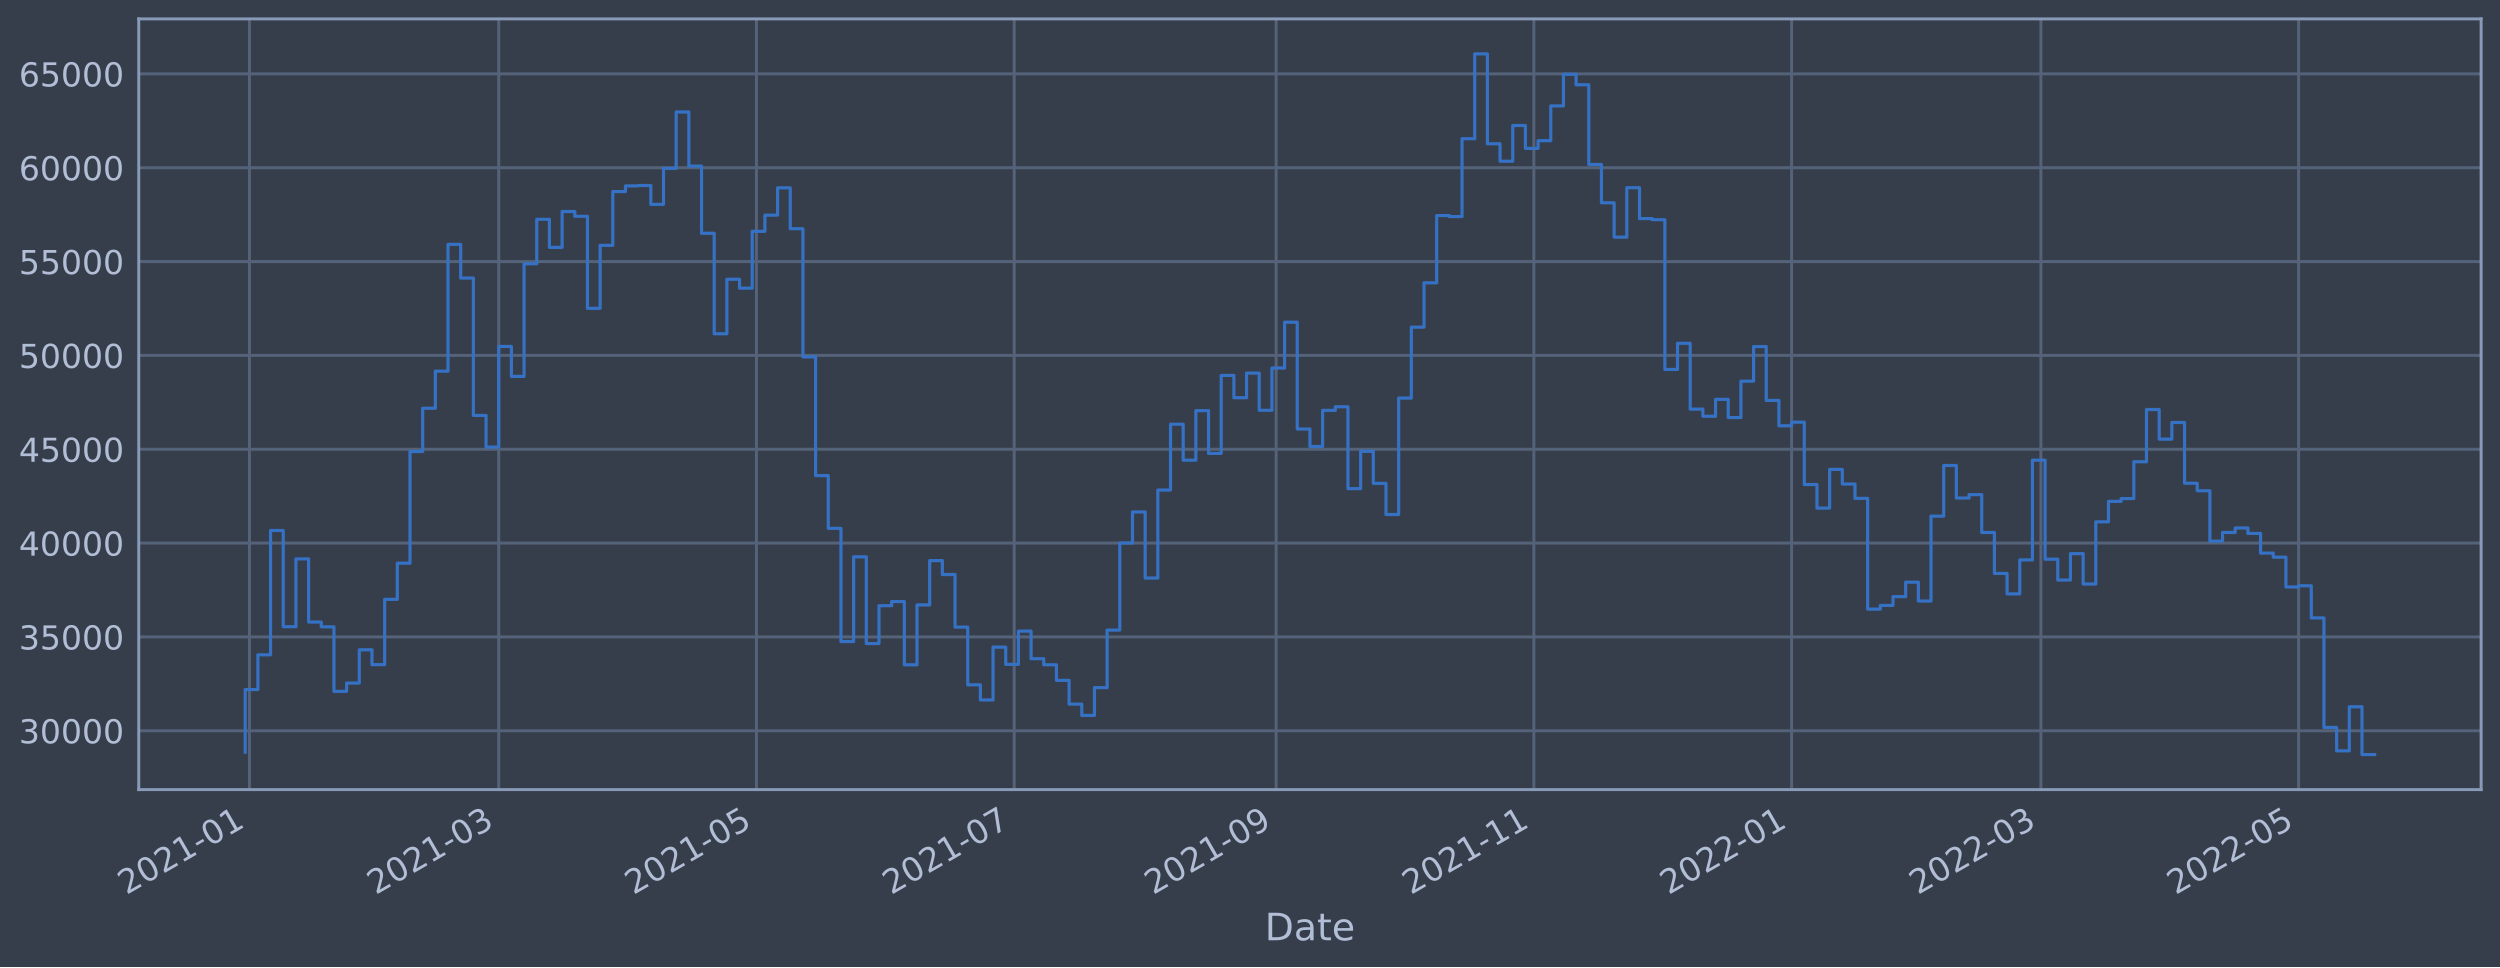
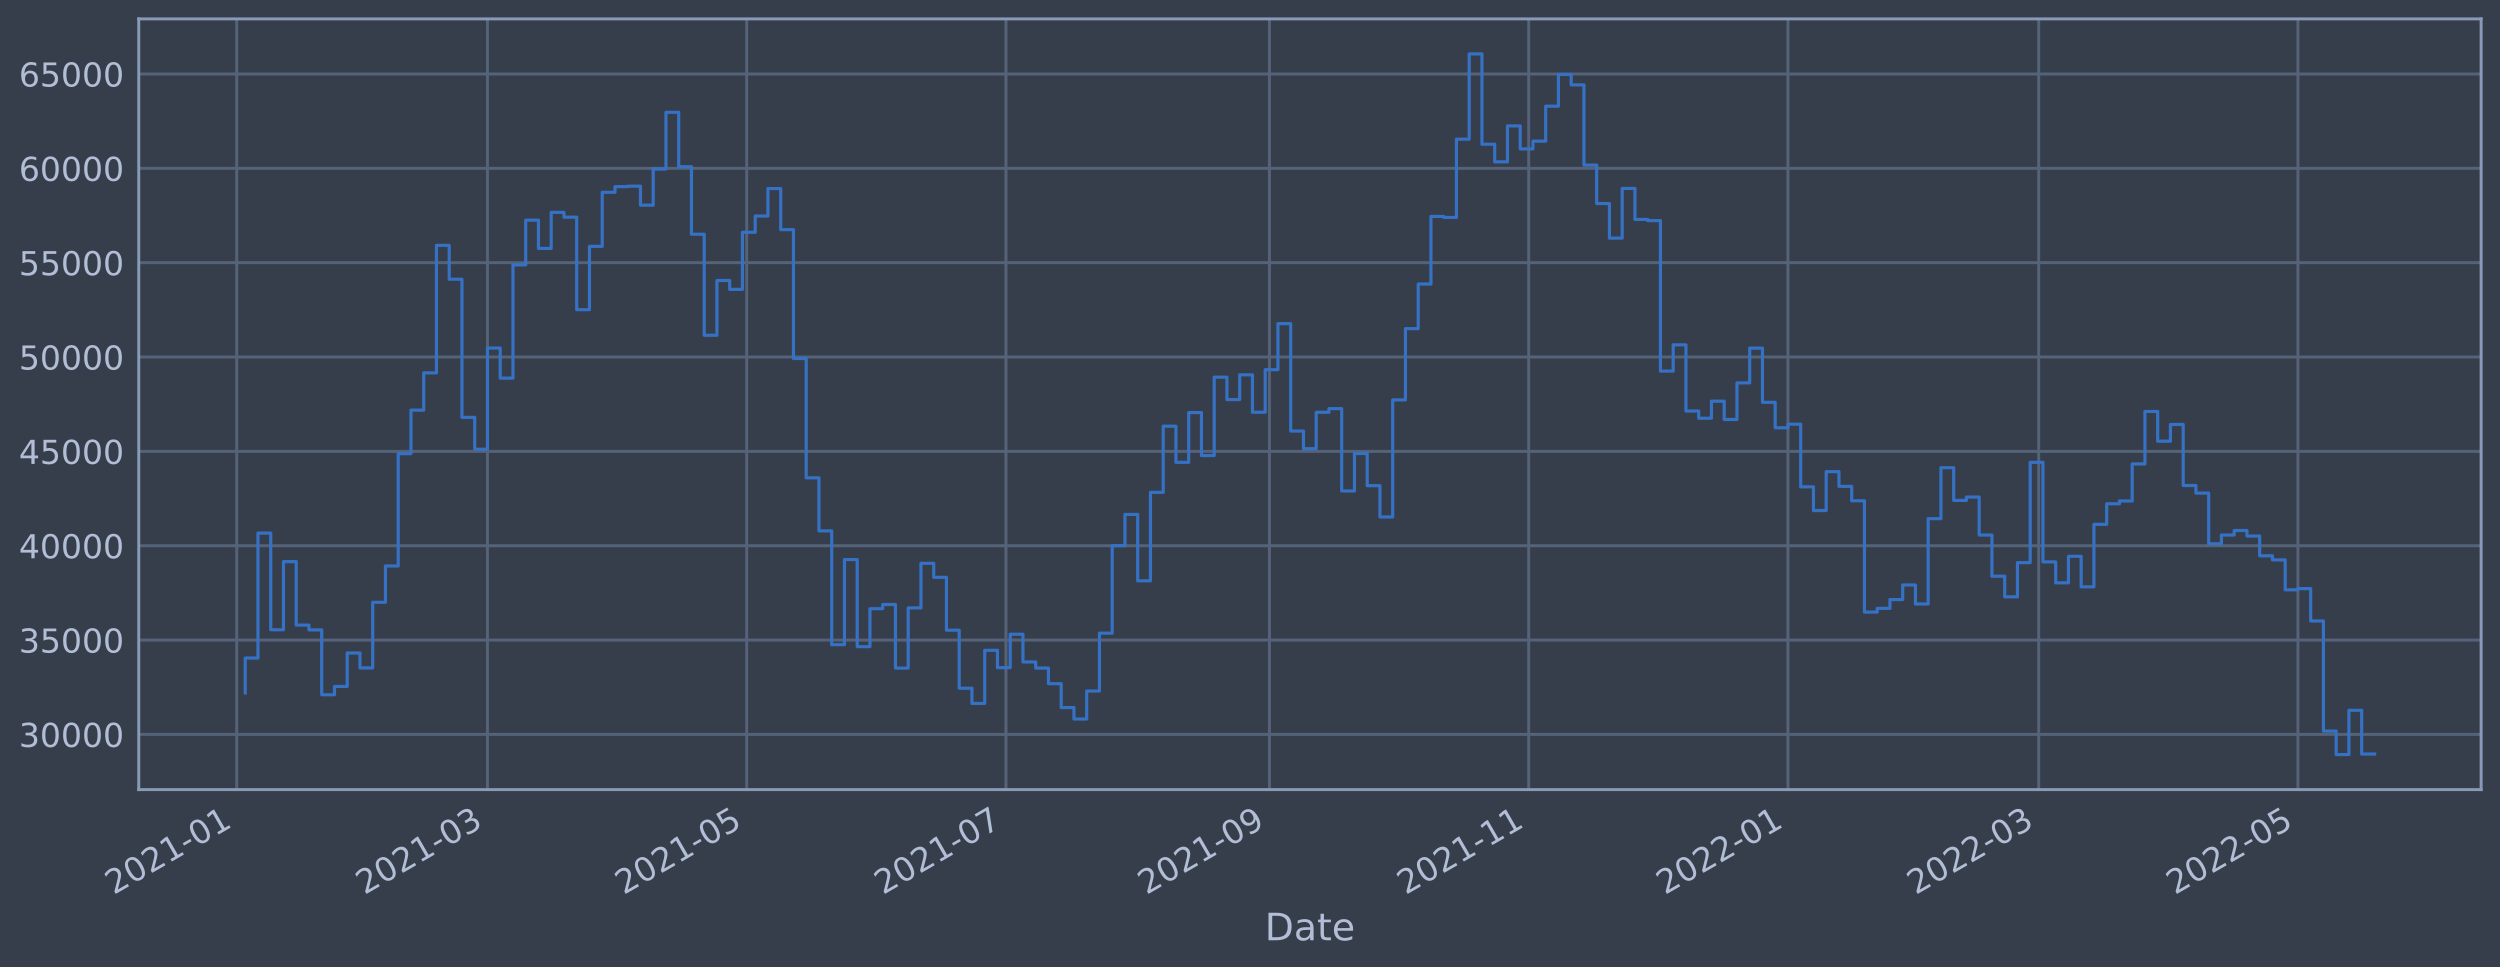
<svg xmlns="http://www.w3.org/2000/svg" xmlns:xlink="http://www.w3.org/1999/xlink" width="952.884pt" height="368.58pt" viewBox="0 0 952.884 368.58" version="1.1">
  <defs>
    <style type="text/css">*{stroke-linejoin: round; stroke-linecap: butt}</style>
  </defs>
  <g id="figure_1">
    <g id="patch_1">
      <path d="M 0 368.58  L 952.884 368.58  L 952.884 0  L 0 0  z " style="fill: #373e4b" />
    </g>
    <g id="axes_1">
      <g id="patch_2">
        <path d="M 52.884 300.96  L 945.684 300.96  L 945.684 7.2  L 52.884 7.2  z " style="fill: #373e4b" />
      </g>
      <g id="matplotlib.axis_1">
        <g id="xtick_1">
          <g id="line2d_1">
-             <path d="M 95.076 300.96  L 95.076 7.2  " clip-path="url(#p15c02f2626)" style="fill: none; stroke: #546379; stroke-width: 1.12; stroke-linecap: square" />
+             <path d="M 90.226 300.96  L 90.226 7.2  " clip-path="url(#pf7f097d729)" style="fill: none; stroke: #546379; stroke-width: 1.12; stroke-linecap: square" />
          </g>
          <g id="line2d_2" />
          <g id="text_1">
-             <g style="fill: #b1bed6" transform="translate(48.1727 341.1745)rotate(-30)scale(0.126 -0.126)">
+             <g style="fill: #b1bed6" transform="translate(43.32255 341.1745)rotate(-30)scale(0.126 -0.126)">
              <defs>
                <path id="DejaVuSans-32" d="M 1228 531  L 3431 531  L 3431 0  L 469 0  L 469 531  Q 828 903 1448 1529  Q 2069 2156 2228 2338  Q 2531 2678 2651 2914  Q 2772 3150 2772 3378  Q 2772 3750 2511 3984  Q 2250 4219 1831 4219  Q 1534 4219 1204 4116  Q 875 4013 500 3803  L 500 4441  Q 881 4594 1212 4672  Q 1544 4750 1819 4750  Q 2544 4750 2975 4387  Q 3406 4025 3406 3419  Q 3406 3131 3298 2873  Q 3191 2616 2906 2266  Q 2828 2175 2409 1742  Q 1991 1309 1228 531  z " transform="scale(0.015625)" />
                <path id="DejaVuSans-30" d="M 2034 4250  Q 1547 4250 1301 3770  Q 1056 3291 1056 2328  Q 1056 1369 1301 889  Q 1547 409 2034 409  Q 2525 409 2770 889  Q 3016 1369 3016 2328  Q 3016 3291 2770 3770  Q 2525 4250 2034 4250  z M 2034 4750  Q 2819 4750 3233 4129  Q 3647 3509 3647 2328  Q 3647 1150 3233 529  Q 2819 -91 2034 -91  Q 1250 -91 836 529  Q 422 1150 422 2328  Q 422 3509 836 4129  Q 1250 4750 2034 4750  z " transform="scale(0.015625)" />
                <path id="DejaVuSans-31" d="M 794 531  L 1825 531  L 1825 4091  L 703 3866  L 703 4441  L 1819 4666  L 2450 4666  L 2450 531  L 3481 531  L 3481 0  L 794 0  L 794 531  z " transform="scale(0.015625)" />
                <path id="DejaVuSans-2d" d="M 313 2009  L 1997 2009  L 1997 1497  L 313 1497  L 313 2009  z " transform="scale(0.015625)" />
              </defs>
              <use xlink:href="#DejaVuSans-32" />
              <use xlink:href="#DejaVuSans-30" x="63.623" />
              <use xlink:href="#DejaVuSans-32" x="127.246" />
              <use xlink:href="#DejaVuSans-31" x="190.869" />
              <use xlink:href="#DejaVuSans-2d" x="254.492" />
              <use xlink:href="#DejaVuSans-30" x="290.576" />
              <use xlink:href="#DejaVuSans-31" x="354.199" />
            </g>
          </g>
        </g>
        <g id="xtick_2">
          <g id="line2d_3">
-             <path d="M 190.09 300.96  L 190.09 7.2  " clip-path="url(#p15c02f2626)" style="fill: none; stroke: #546379; stroke-width: 1.12; stroke-linecap: square" />
+             <path d="M 185.798 300.96  L 185.798 7.2  " clip-path="url(#pf7f097d729)" style="fill: none; stroke: #546379; stroke-width: 1.12; stroke-linecap: square" />
          </g>
          <g id="line2d_4" />
          <g id="text_2">
-             <g style="fill: #b1bed6" transform="translate(143.1866 341.1745)rotate(-30)scale(0.126 -0.126)">
+             <g style="fill: #b1bed6" transform="translate(138.8949 341.1745)rotate(-30)scale(0.126 -0.126)">
              <defs>
                <path id="DejaVuSans-33" d="M 2597 2516  Q 3050 2419 3304 2112  Q 3559 1806 3559 1356  Q 3559 666 3084 287  Q 2609 -91 1734 -91  Q 1441 -91 1130 -33  Q 819 25 488 141  L 488 750  Q 750 597 1062 519  Q 1375 441 1716 441  Q 2309 441 2620 675  Q 2931 909 2931 1356  Q 2931 1769 2642 2001  Q 2353 2234 1838 2234  L 1294 2234  L 1294 2753  L 1863 2753  Q 2328 2753 2575 2939  Q 2822 3125 2822 3475  Q 2822 3834 2567 4026  Q 2313 4219 1838 4219  Q 1578 4219 1281 4162  Q 984 4106 628 3988  L 628 4550  Q 988 4650 1302 4700  Q 1616 4750 1894 4750  Q 2613 4750 3031 4423  Q 3450 4097 3450 3541  Q 3450 3153 3228 2886  Q 3006 2619 2597 2516  z " transform="scale(0.015625)" />
              </defs>
              <use xlink:href="#DejaVuSans-32" />
              <use xlink:href="#DejaVuSans-30" x="63.623" />
              <use xlink:href="#DejaVuSans-32" x="127.246" />
              <use xlink:href="#DejaVuSans-31" x="190.869" />
              <use xlink:href="#DejaVuSans-2d" x="254.492" />
              <use xlink:href="#DejaVuSans-30" x="290.576" />
              <use xlink:href="#DejaVuSans-33" x="354.199" />
            </g>
          </g>
        </g>
        <g id="xtick_3">
          <g id="line2d_5">
-             <path d="M 288.325 300.96  L 288.325 7.2  " clip-path="url(#p15c02f2626)" style="fill: none; stroke: #546379; stroke-width: 1.12; stroke-linecap: square" />
+             <path d="M 284.61 300.96  L 284.61 7.2  " clip-path="url(#pf7f097d729)" style="fill: none; stroke: #546379; stroke-width: 1.12; stroke-linecap: square" />
          </g>
          <g id="line2d_6" />
          <g id="text_3">
-             <g style="fill: #b1bed6" transform="translate(241.4213 341.1745)rotate(-30)scale(0.126 -0.126)">
+             <g style="fill: #b1bed6" transform="translate(237.7071 341.1745)rotate(-30)scale(0.126 -0.126)">
              <defs>
                <path id="DejaVuSans-35" d="M 691 4666  L 3169 4666  L 3169 4134  L 1269 4134  L 1269 2991  Q 1406 3038 1543 3061  Q 1681 3084 1819 3084  Q 2600 3084 3056 2656  Q 3513 2228 3513 1497  Q 3513 744 3044 326  Q 2575 -91 1722 -91  Q 1428 -91 1123 -41  Q 819 9 494 109  L 494 744  Q 775 591 1075 516  Q 1375 441 1709 441  Q 2250 441 2565 725  Q 2881 1009 2881 1497  Q 2881 1984 2565 2268  Q 2250 2553 1709 2553  Q 1456 2553 1204 2497  Q 953 2441 691 2322  L 691 4666  z " transform="scale(0.015625)" />
              </defs>
              <use xlink:href="#DejaVuSans-32" />
              <use xlink:href="#DejaVuSans-30" x="63.623" />
              <use xlink:href="#DejaVuSans-32" x="127.246" />
              <use xlink:href="#DejaVuSans-31" x="190.869" />
              <use xlink:href="#DejaVuSans-2d" x="254.492" />
              <use xlink:href="#DejaVuSans-30" x="290.576" />
              <use xlink:href="#DejaVuSans-35" x="354.199" />
            </g>
          </g>
        </g>
        <g id="xtick_4">
          <g id="line2d_7">
-             <path d="M 386.559 300.96  L 386.559 7.2  " clip-path="url(#p15c02f2626)" style="fill: none; stroke: #546379; stroke-width: 1.12; stroke-linecap: square" />
+             <path d="M 383.422 300.96  L 383.422 7.2  " clip-path="url(#pf7f097d729)" style="fill: none; stroke: #546379; stroke-width: 1.12; stroke-linecap: square" />
          </g>
          <g id="line2d_8" />
          <g id="text_4">
-             <g style="fill: #b1bed6" transform="translate(339.656 341.1745)rotate(-30)scale(0.126 -0.126)">
+             <g style="fill: #b1bed6" transform="translate(336.5192 341.1745)rotate(-30)scale(0.126 -0.126)">
              <defs>
                <path id="DejaVuSans-37" d="M 525 4666  L 3525 4666  L 3525 4397  L 1831 0  L 1172 0  L 2766 4134  L 525 4134  L 525 4666  z " transform="scale(0.015625)" />
              </defs>
              <use xlink:href="#DejaVuSans-32" />
              <use xlink:href="#DejaVuSans-30" x="63.623" />
              <use xlink:href="#DejaVuSans-32" x="127.246" />
              <use xlink:href="#DejaVuSans-31" x="190.869" />
              <use xlink:href="#DejaVuSans-2d" x="254.492" />
              <use xlink:href="#DejaVuSans-30" x="290.576" />
              <use xlink:href="#DejaVuSans-37" x="354.199" />
            </g>
          </g>
        </g>
        <g id="xtick_5">
          <g id="line2d_9">
-             <path d="M 486.404 300.96  L 486.404 7.2  " clip-path="url(#p15c02f2626)" style="fill: none; stroke: #546379; stroke-width: 1.12; stroke-linecap: square" />
+             <path d="M 483.854 300.96  L 483.854 7.2  " clip-path="url(#pf7f097d729)" style="fill: none; stroke: #546379; stroke-width: 1.12; stroke-linecap: square" />
          </g>
          <g id="line2d_10" />
          <g id="text_5">
-             <g style="fill: #b1bed6" transform="translate(439.5011 341.1745)rotate(-30)scale(0.126 -0.126)">
+             <g style="fill: #b1bed6" transform="translate(436.9512 341.1745)rotate(-30)scale(0.126 -0.126)">
              <defs>
                <path id="DejaVuSans-39" d="M 703 97  L 703 672  Q 941 559 1184 500  Q 1428 441 1663 441  Q 2288 441 2617 861  Q 2947 1281 2994 2138  Q 2813 1869 2534 1725  Q 2256 1581 1919 1581  Q 1219 1581 811 2004  Q 403 2428 403 3163  Q 403 3881 828 4315  Q 1253 4750 1959 4750  Q 2769 4750 3195 4129  Q 3622 3509 3622 2328  Q 3622 1225 3098 567  Q 2575 -91 1691 -91  Q 1453 -91 1209 -44  Q 966 3 703 97  z M 1959 2075  Q 2384 2075 2632 2365  Q 2881 2656 2881 3163  Q 2881 3666 2632 3958  Q 2384 4250 1959 4250  Q 1534 4250 1286 3958  Q 1038 3666 1038 3163  Q 1038 2656 1286 2365  Q 1534 2075 1959 2075  z " transform="scale(0.015625)" />
              </defs>
              <use xlink:href="#DejaVuSans-32" />
              <use xlink:href="#DejaVuSans-30" x="63.623" />
              <use xlink:href="#DejaVuSans-32" x="127.246" />
              <use xlink:href="#DejaVuSans-31" x="190.869" />
              <use xlink:href="#DejaVuSans-2d" x="254.492" />
              <use xlink:href="#DejaVuSans-30" x="290.576" />
              <use xlink:href="#DejaVuSans-39" x="354.199" />
            </g>
          </g>
        </g>
        <g id="xtick_6">
          <g id="line2d_11">
-             <path d="M 584.639 300.96  L 584.639 7.2  " clip-path="url(#p15c02f2626)" style="fill: none; stroke: #546379; stroke-width: 1.12; stroke-linecap: square" />
+             <path d="M 582.667 300.96  L 582.667 7.2  " clip-path="url(#pf7f097d729)" style="fill: none; stroke: #546379; stroke-width: 1.12; stroke-linecap: square" />
          </g>
          <g id="line2d_12" />
          <g id="text_6">
-             <g style="fill: #b1bed6" transform="translate(537.7359 341.1745)rotate(-30)scale(0.126 -0.126)">
+             <g style="fill: #b1bed6" transform="translate(535.7633 341.1745)rotate(-30)scale(0.126 -0.126)">
              <use xlink:href="#DejaVuSans-32" />
              <use xlink:href="#DejaVuSans-30" x="63.623" />
              <use xlink:href="#DejaVuSans-32" x="127.246" />
              <use xlink:href="#DejaVuSans-31" x="190.869" />
              <use xlink:href="#DejaVuSans-2d" x="254.492" />
              <use xlink:href="#DejaVuSans-31" x="290.576" />
              <use xlink:href="#DejaVuSans-31" x="354.199" />
            </g>
          </g>
        </g>
        <g id="xtick_7">
          <g id="line2d_13">
-             <path d="M 682.874 300.96  L 682.874 7.2  " clip-path="url(#p15c02f2626)" style="fill: none; stroke: #546379; stroke-width: 1.12; stroke-linecap: square" />
+             <path d="M 681.479 300.96  L 681.479 7.2  " clip-path="url(#pf7f097d729)" style="fill: none; stroke: #546379; stroke-width: 1.12; stroke-linecap: square" />
          </g>
          <g id="line2d_14" />
          <g id="text_7">
-             <g style="fill: #b1bed6" transform="translate(635.9706 341.1745)rotate(-30)scale(0.126 -0.126)">
+             <g style="fill: #b1bed6" transform="translate(634.5755 341.1745)rotate(-30)scale(0.126 -0.126)">
              <use xlink:href="#DejaVuSans-32" />
              <use xlink:href="#DejaVuSans-30" x="63.623" />
              <use xlink:href="#DejaVuSans-32" x="127.246" />
              <use xlink:href="#DejaVuSans-32" x="190.869" />
              <use xlink:href="#DejaVuSans-2d" x="254.492" />
              <use xlink:href="#DejaVuSans-30" x="290.576" />
              <use xlink:href="#DejaVuSans-31" x="354.199" />
            </g>
          </g>
        </g>
        <g id="xtick_8">
          <g id="line2d_15">
-             <path d="M 777.888 300.96  L 777.888 7.2  " clip-path="url(#p15c02f2626)" style="fill: none; stroke: #546379; stroke-width: 1.12; stroke-linecap: square" />
+             <path d="M 777.051 300.96  L 777.051 7.2  " clip-path="url(#pf7f097d729)" style="fill: none; stroke: #546379; stroke-width: 1.12; stroke-linecap: square" />
          </g>
          <g id="line2d_16" />
          <g id="text_8">
-             <g style="fill: #b1bed6" transform="translate(730.9845 341.1745)rotate(-30)scale(0.126 -0.126)">
+             <g style="fill: #b1bed6" transform="translate(730.1479 341.1745)rotate(-30)scale(0.126 -0.126)">
              <use xlink:href="#DejaVuSans-32" />
              <use xlink:href="#DejaVuSans-30" x="63.623" />
              <use xlink:href="#DejaVuSans-32" x="127.246" />
              <use xlink:href="#DejaVuSans-32" x="190.869" />
              <use xlink:href="#DejaVuSans-2d" x="254.492" />
              <use xlink:href="#DejaVuSans-30" x="290.576" />
              <use xlink:href="#DejaVuSans-33" x="354.199" />
            </g>
          </g>
        </g>
        <g id="xtick_9">
          <g id="line2d_17">
-             <path d="M 876.122 300.96  L 876.122 7.2  " clip-path="url(#p15c02f2626)" style="fill: none; stroke: #546379; stroke-width: 1.12; stroke-linecap: square" />
+             <path d="M 875.863 300.96  L 875.863 7.2  " clip-path="url(#pf7f097d729)" style="fill: none; stroke: #546379; stroke-width: 1.12; stroke-linecap: square" />
          </g>
          <g id="line2d_18" />
          <g id="text_9">
-             <g style="fill: #b1bed6" transform="translate(829.2192 341.1745)rotate(-30)scale(0.126 -0.126)">
+             <g style="fill: #b1bed6" transform="translate(828.96 341.1745)rotate(-30)scale(0.126 -0.126)">
              <use xlink:href="#DejaVuSans-32" />
              <use xlink:href="#DejaVuSans-30" x="63.623" />
              <use xlink:href="#DejaVuSans-32" x="127.246" />
              <use xlink:href="#DejaVuSans-32" x="190.869" />
              <use xlink:href="#DejaVuSans-2d" x="254.492" />
              <use xlink:href="#DejaVuSans-30" x="290.576" />
              <use xlink:href="#DejaVuSans-35" x="354.199" />
            </g>
          </g>
        </g>
        <g id="text_10">
          <g style="fill: #b1bed6" transform="translate(482.0746 358.3856)scale(0.144 -0.144)">
            <defs>
              <path id="DejaVuSans-44" d="M 1259 4147  L 1259 519  L 2022 519  Q 2988 519 3436 956  Q 3884 1394 3884 2338  Q 3884 3275 3436 3711  Q 2988 4147 2022 4147  L 1259 4147  z M 628 4666  L 1925 4666  Q 3281 4666 3915 4102  Q 4550 3538 4550 2338  Q 4550 1131 3912 565  Q 3275 0 1925 0  L 628 0  L 628 4666  z " transform="scale(0.015625)" />
              <path id="DejaVuSans-61" d="M 2194 1759  Q 1497 1759 1228 1600  Q 959 1441 959 1056  Q 959 750 1161 570  Q 1363 391 1709 391  Q 2188 391 2477 730  Q 2766 1069 2766 1631  L 2766 1759  L 2194 1759  z M 3341 1997  L 3341 0  L 2766 0  L 2766 531  Q 2569 213 2275 61  Q 1981 -91 1556 -91  Q 1019 -91 701 211  Q 384 513 384 1019  Q 384 1609 779 1909  Q 1175 2209 1959 2209  L 2766 2209  L 2766 2266  Q 2766 2663 2505 2880  Q 2244 3097 1772 3097  Q 1472 3097 1187 3025  Q 903 2953 641 2809  L 641 3341  Q 956 3463 1253 3523  Q 1550 3584 1831 3584  Q 2591 3584 2966 3190  Q 3341 2797 3341 1997  z " transform="scale(0.015625)" />
              <path id="DejaVuSans-74" d="M 1172 4494  L 1172 3500  L 2356 3500  L 2356 3053  L 1172 3053  L 1172 1153  Q 1172 725 1289 603  Q 1406 481 1766 481  L 2356 481  L 2356 0  L 1766 0  Q 1100 0 847 248  Q 594 497 594 1153  L 594 3053  L 172 3053  L 172 3500  L 594 3500  L 594 4494  L 1172 4494  z " transform="scale(0.015625)" />
              <path id="DejaVuSans-65" d="M 3597 1894  L 3597 1613  L 953 1613  Q 991 1019 1311 708  Q 1631 397 2203 397  Q 2534 397 2845 478  Q 3156 559 3463 722  L 3463 178  Q 3153 47 2828 -22  Q 2503 -91 2169 -91  Q 1331 -91 842 396  Q 353 884 353 1716  Q 353 2575 817 3079  Q 1281 3584 2069 3584  Q 2775 3584 3186 3129  Q 3597 2675 3597 1894  z M 3022 2063  Q 3016 2534 2758 2815  Q 2500 3097 2075 3097  Q 1594 3097 1305 2825  Q 1016 2553 972 2059  L 3022 2063  z " transform="scale(0.015625)" />
            </defs>
            <use xlink:href="#DejaVuSans-44" />
            <use xlink:href="#DejaVuSans-61" x="77.002" />
            <use xlink:href="#DejaVuSans-74" x="138.281" />
            <use xlink:href="#DejaVuSans-65" x="177.49" />
          </g>
        </g>
      </g>
      <g id="matplotlib.axis_2">
        <g id="ytick_1">
          <g id="line2d_19">
-             <path d="M 52.884 278.536  L 945.684 278.536  " clip-path="url(#p15c02f2626)" style="fill: none; stroke: #546379; stroke-width: 1.12; stroke-linecap: square" />
+             <path d="M 52.884 279.92  L 945.684 279.92  " clip-path="url(#pf7f097d729)" style="fill: none; stroke: #546379; stroke-width: 1.12; stroke-linecap: square" />
          </g>
          <g id="line2d_20" />
          <g id="text_11">
-             <g style="fill: #b1bed6" transform="translate(7.2 283.3228)scale(0.126 -0.126)">
+             <g style="fill: #b1bed6" transform="translate(7.2 284.7071)scale(0.126 -0.126)">
              <use xlink:href="#DejaVuSans-33" />
              <use xlink:href="#DejaVuSans-30" x="63.623" />
              <use xlink:href="#DejaVuSans-30" x="127.246" />
              <use xlink:href="#DejaVuSans-30" x="190.869" />
              <use xlink:href="#DejaVuSans-30" x="254.492" />
            </g>
          </g>
        </g>
        <g id="ytick_2">
          <g id="line2d_21">
-             <path d="M 52.884 242.768  L 945.684 242.768  " clip-path="url(#p15c02f2626)" style="fill: none; stroke: #546379; stroke-width: 1.12; stroke-linecap: square" />
+             <path d="M 52.884 243.96  L 945.684 243.96  " clip-path="url(#pf7f097d729)" style="fill: none; stroke: #546379; stroke-width: 1.12; stroke-linecap: square" />
          </g>
          <g id="line2d_22" />
          <g id="text_12">
-             <g style="fill: #b1bed6" transform="translate(7.2 247.555)scale(0.126 -0.126)">
+             <g style="fill: #b1bed6" transform="translate(7.2 248.7473)scale(0.126 -0.126)">
              <use xlink:href="#DejaVuSans-33" />
              <use xlink:href="#DejaVuSans-35" x="63.623" />
              <use xlink:href="#DejaVuSans-30" x="127.246" />
              <use xlink:href="#DejaVuSans-30" x="190.869" />
              <use xlink:href="#DejaVuSans-30" x="254.492" />
            </g>
          </g>
        </g>
        <g id="ytick_3">
          <g id="line2d_23">
-             <path d="M 52.884 207  L 945.684 207  " clip-path="url(#p15c02f2626)" style="fill: none; stroke: #546379; stroke-width: 1.12; stroke-linecap: square" />
+             <path d="M 52.884 208.001  L 945.684 208.001  " clip-path="url(#pf7f097d729)" style="fill: none; stroke: #546379; stroke-width: 1.12; stroke-linecap: square" />
          </g>
          <g id="line2d_24" />
          <g id="text_13">
-             <g style="fill: #b1bed6" transform="translate(7.2 211.7871)scale(0.126 -0.126)">
+             <g style="fill: #b1bed6" transform="translate(7.2 212.7876)scale(0.126 -0.126)">
              <defs>
                <path id="DejaVuSans-34" d="M 2419 4116  L 825 1625  L 2419 1625  L 2419 4116  z M 2253 4666  L 3047 4666  L 3047 1625  L 3713 1625  L 3713 1100  L 3047 1100  L 3047 0  L 2419 0  L 2419 1100  L 313 1100  L 313 1709  L 2253 4666  z " transform="scale(0.015625)" />
              </defs>
              <use xlink:href="#DejaVuSans-34" />
              <use xlink:href="#DejaVuSans-30" x="63.623" />
              <use xlink:href="#DejaVuSans-30" x="127.246" />
              <use xlink:href="#DejaVuSans-30" x="190.869" />
              <use xlink:href="#DejaVuSans-30" x="254.492" />
            </g>
          </g>
        </g>
        <g id="ytick_4">
          <g id="line2d_25">
-             <path d="M 52.884 171.232  L 945.684 171.232  " clip-path="url(#p15c02f2626)" style="fill: none; stroke: #546379; stroke-width: 1.12; stroke-linecap: square" />
+             <path d="M 52.884 172.041  L 945.684 172.041  " clip-path="url(#pf7f097d729)" style="fill: none; stroke: #546379; stroke-width: 1.12; stroke-linecap: square" />
          </g>
          <g id="line2d_26" />
          <g id="text_14">
-             <g style="fill: #b1bed6" transform="translate(7.2 176.0193)scale(0.126 -0.126)">
+             <g style="fill: #b1bed6" transform="translate(7.2 176.8278)scale(0.126 -0.126)">
              <use xlink:href="#DejaVuSans-34" />
              <use xlink:href="#DejaVuSans-35" x="63.623" />
              <use xlink:href="#DejaVuSans-30" x="127.246" />
              <use xlink:href="#DejaVuSans-30" x="190.869" />
              <use xlink:href="#DejaVuSans-30" x="254.492" />
            </g>
          </g>
        </g>
        <g id="ytick_5">
          <g id="line2d_27">
-             <path d="M 52.884 135.464  L 945.684 135.464  " clip-path="url(#p15c02f2626)" style="fill: none; stroke: #546379; stroke-width: 1.12; stroke-linecap: square" />
+             <path d="M 52.884 136.081  L 945.684 136.081  " clip-path="url(#pf7f097d729)" style="fill: none; stroke: #546379; stroke-width: 1.12; stroke-linecap: square" />
          </g>
          <g id="line2d_28" />
          <g id="text_15">
-             <g style="fill: #b1bed6" transform="translate(7.2 140.2515)scale(0.126 -0.126)">
+             <g style="fill: #b1bed6" transform="translate(7.2 140.8681)scale(0.126 -0.126)">
              <use xlink:href="#DejaVuSans-35" />
              <use xlink:href="#DejaVuSans-30" x="63.623" />
              <use xlink:href="#DejaVuSans-30" x="127.246" />
              <use xlink:href="#DejaVuSans-30" x="190.869" />
              <use xlink:href="#DejaVuSans-30" x="254.492" />
            </g>
          </g>
        </g>
        <g id="ytick_6">
          <g id="line2d_29">
-             <path d="M 52.884 99.697  L 945.684 99.697  " clip-path="url(#p15c02f2626)" style="fill: none; stroke: #546379; stroke-width: 1.12; stroke-linecap: square" />
+             <path d="M 52.884 100.121  L 945.684 100.121  " clip-path="url(#pf7f097d729)" style="fill: none; stroke: #546379; stroke-width: 1.12; stroke-linecap: square" />
          </g>
          <g id="line2d_30" />
          <g id="text_16">
-             <g style="fill: #b1bed6" transform="translate(7.2 104.4836)scale(0.126 -0.126)">
+             <g style="fill: #b1bed6" transform="translate(7.2 104.9083)scale(0.126 -0.126)">
              <use xlink:href="#DejaVuSans-35" />
              <use xlink:href="#DejaVuSans-35" x="63.623" />
              <use xlink:href="#DejaVuSans-30" x="127.246" />
              <use xlink:href="#DejaVuSans-30" x="190.869" />
              <use xlink:href="#DejaVuSans-30" x="254.492" />
            </g>
          </g>
        </g>
        <g id="ytick_7">
          <g id="line2d_31">
-             <path d="M 52.884 63.929  L 945.684 63.929  " clip-path="url(#p15c02f2626)" style="fill: none; stroke: #546379; stroke-width: 1.12; stroke-linecap: square" />
+             <path d="M 52.884 64.162  L 945.684 64.162  " clip-path="url(#pf7f097d729)" style="fill: none; stroke: #546379; stroke-width: 1.12; stroke-linecap: square" />
          </g>
          <g id="line2d_32" />
          <g id="text_17">
-             <g style="fill: #b1bed6" transform="translate(7.2 68.71582)scale(0.126 -0.126)">
+             <g style="fill: #b1bed6" transform="translate(7.2 68.94857)scale(0.126 -0.126)">
              <defs>
                <path id="DejaVuSans-36" d="M 2113 2584  Q 1688 2584 1439 2293  Q 1191 2003 1191 1497  Q 1191 994 1439 701  Q 1688 409 2113 409  Q 2538 409 2786 701  Q 3034 994 3034 1497  Q 3034 2003 2786 2293  Q 2538 2584 2113 2584  z M 3366 4563  L 3366 3988  Q 3128 4100 2886 4159  Q 2644 4219 2406 4219  Q 1781 4219 1451 3797  Q 1122 3375 1075 2522  Q 1259 2794 1537 2939  Q 1816 3084 2150 3084  Q 2853 3084 3261 2657  Q 3669 2231 3669 1497  Q 3669 778 3244 343  Q 2819 -91 2113 -91  Q 1303 -91 875 529  Q 447 1150 447 2328  Q 447 3434 972 4092  Q 1497 4750 2381 4750  Q 2619 4750 2861 4703  Q 3103 4656 3366 4563  z " transform="scale(0.015625)" />
              </defs>
              <use xlink:href="#DejaVuSans-36" />
              <use xlink:href="#DejaVuSans-30" x="63.623" />
              <use xlink:href="#DejaVuSans-30" x="127.246" />
              <use xlink:href="#DejaVuSans-30" x="190.869" />
              <use xlink:href="#DejaVuSans-30" x="254.492" />
            </g>
          </g>
        </g>
        <g id="ytick_8">
          <g id="line2d_33">
-             <path d="M 52.884 28.161  L 945.684 28.161  " clip-path="url(#p15c02f2626)" style="fill: none; stroke: #546379; stroke-width: 1.12; stroke-linecap: square" />
+             <path d="M 52.884 28.202  L 945.684 28.202  " clip-path="url(#pf7f097d729)" style="fill: none; stroke: #546379; stroke-width: 1.12; stroke-linecap: square" />
          </g>
          <g id="line2d_34" />
          <g id="text_18">
-             <g style="fill: #b1bed6" transform="translate(7.2 32.94799)scale(0.126 -0.126)">
+             <g style="fill: #b1bed6" transform="translate(7.2 32.98881)scale(0.126 -0.126)">
              <use xlink:href="#DejaVuSans-36" />
              <use xlink:href="#DejaVuSans-35" x="63.623" />
              <use xlink:href="#DejaVuSans-30" x="127.246" />
              <use xlink:href="#DejaVuSans-30" x="190.869" />
              <use xlink:href="#DejaVuSans-30" x="254.492" />
            </g>
          </g>
        </g>
      </g>
      <g id="line2d_35">
-         <path d="M 93.466 286.715  L 93.466 262.83  L 98.297 262.83  L 98.297 249.588  L 103.128 249.588  L 103.128 202.205  L 107.959 202.205  L 107.959 238.87  L 112.79 238.87  L 112.79 213.02  L 117.622 213.02  L 117.622 237.095  L 122.453 237.095  L 122.453 238.912  L 127.284 238.912  L 127.284 263.515  L 132.115 263.515  L 132.115 260.353  L 136.947 260.353  L 136.947 247.673  L 141.778 247.673  L 141.778 253.334  L 146.609 253.334  L 146.609 228.446  L 151.44 228.446  L 151.44 214.668  L 156.271 214.668  L 156.271 172.104  L 161.103 172.104  L 161.103 155.6  L 165.934 155.6  L 165.934 141.473  L 170.765 141.473  L 170.765 93.14  L 175.596 93.14  L 175.596 105.967  L 180.427 105.967  L 180.427 158.353  L 185.259 158.353  L 185.259 170.417  L 190.09 170.417  L 190.09 132.047  L 194.921 132.047  L 194.921 143.465  L 199.752 143.465  L 199.752 100.544  L 204.584 100.544  L 204.584 83.578  L 209.415 83.578  L 209.415 94.298  L 214.246 94.298  L 214.246 80.626  L 219.077 80.626  L 219.077 82.448  L 223.908 82.448  L 223.908 117.522  L 228.74 117.522  L 228.74 93.516  L 233.571 93.516  L 233.571 73.013  L 238.402 73.013  L 238.402 70.858  L 243.233 70.858  L 243.233 70.695  L 248.064 70.695  L 248.064 77.888  L 252.896 77.888  L 252.896 64.18  L 257.727 64.18  L 257.727 42.689  L 262.558 42.689  L 262.558 63.306  L 267.389 63.306  L 267.389 88.91  L 272.221 88.91  L 272.221 127.215  L 277.052 127.215  L 277.052 106.445  L 281.883 106.445  L 281.883 109.825  L 286.714 109.825  L 286.714 88.176  L 291.545 88.176  L 291.545 82.004  L 296.377 82.004  L 296.377 71.592  L 301.208 71.592  L 301.208 87.178  L 306.039 87.178  L 306.039 136.019  L 310.87 136.019  L 310.87 181.274  L 315.701 181.274  L 315.701 201.389  L 320.533 201.389  L 320.533 244.524  L 325.364 244.524  L 325.364 212.251  L 330.195 212.251  L 330.195 245.288  L 335.026 245.288  L 335.026 230.874  L 339.858 230.874  L 339.858 229.28  L 344.689 229.28  L 344.689 253.392  L 349.52 253.392  L 349.52 230.574  L 354.351 230.574  L 354.351 213.676  L 359.182 213.676  L 359.182 218.983  L 364.014 218.983  L 364.014 239.018  L 368.845 239.018  L 368.845 261.027  L 373.676 261.027  L 373.676 266.8  L 378.507 266.8  L 378.507 246.655  L 383.338 246.655  L 383.338 253.234  L 388.17 253.234  L 388.17 240.555  L 393.001 240.555  L 393.001 251.073  L 397.832 251.073  L 397.832 253.387  L 402.663 253.387  L 402.663 259.317  L 407.495 259.317  L 407.495 268.369  L 412.326 268.369  L 412.326 272.699  L 417.157 272.699  L 417.157 262.098  L 421.988 262.098  L 421.988 240.155  L 426.819 240.155  L 426.819 206.982  L 431.651 206.982  L 431.651 195.132  L 436.482 195.132  L 436.482 220.32  L 441.313 220.32  L 441.313 186.784  L 446.144 186.784  L 446.144 161.693  L 450.976 161.693  L 450.976 175.397  L 455.807 175.397  L 455.807 156.522  L 460.638 156.522  L 460.638 172.821  L 465.469 172.821  L 465.469 143.104  L 470.3 143.104  L 470.3 151.599  L 475.132 151.599  L 475.132 142.211  L 479.963 142.211  L 479.963 156.39  L 484.794 156.39  L 484.794 140.264  L 489.625 140.264  L 489.625 122.809  L 494.456 122.809  L 494.456 163.518  L 499.288 163.518  L 499.288 170.197  L 504.119 170.197  L 504.119 156.409  L 508.95 156.409  L 508.95 155.039  L 513.781 155.039  L 513.781 186.244  L 518.613 186.244  L 518.613 172.027  L 523.444 172.027  L 523.444 184.233  L 528.275 184.233  L 528.275 196.11  L 533.106 196.11  L 533.106 151.724  L 537.937 151.724  L 537.937 124.692  L 542.769 124.692  L 542.769 107.799  L 547.6 107.799  L 547.6 82.156  L 552.431 82.156  L 552.431 82.544  L 557.262 82.544  L 557.262 52.868  L 562.093 52.868  L 562.093 20.553  L 566.925 20.553  L 566.925 54.792  L 571.756 54.792  L 571.756 61.46  L 576.587 61.46  L 576.587 47.839  L 581.418 47.839  L 581.418 56.564  L 586.25 56.564  L 586.25 53.615  L 591.081 53.615  L 591.081 40.371  L 595.912 40.371  L 595.912 28.327  L 600.743 28.327  L 600.743 32.303  L 605.574 32.303  L 605.574 62.697  L 610.406 62.697  L 610.406 77.284  L 615.237 77.284  L 615.237 90.386  L 620.068 90.386  L 620.068 71.544  L 624.899 71.544  L 624.899 83.299  L 629.73 83.299  L 629.73 83.746  L 634.562 83.746  L 634.562 140.802  L 639.393 140.802  L 639.393 130.847  L 644.224 130.847  L 644.224 155.942  L 649.055 155.942  L 649.055 158.663  L 653.887 158.663  L 653.887 152.215  L 658.718 152.215  L 658.718 159.148  L 663.549 159.148  L 663.549 145.277  L 668.38 145.277  L 668.38 132.096  L 673.211 132.096  L 673.211 152.624  L 678.043 152.624  L 678.043 162.293  L 682.874 162.293  L 682.874 160.917  L 687.705 160.917  L 687.705 184.676  L 692.536 184.676  L 692.536 193.663  L 697.367 193.663  L 697.367 178.915  L 702.199 178.915  L 702.199 184.491  L 707.03 184.491  L 707.03 189.964  L 711.861 189.964  L 711.861 232.175  L 716.692 232.175  L 716.692 230.758  L 721.524 230.758  L 721.524 227.41  L 726.355 227.41  L 726.355 221.889  L 731.186 221.889  L 731.186 229.085  L 736.017 229.085  L 736.017 196.732  L 740.848 196.732  L 740.848 177.432  L 745.68 177.432  L 745.68 189.822  L 750.511 189.822  L 750.511 188.537  L 755.342 188.537  L 755.342 202.953  L 760.173 202.953  L 760.173 218.572  L 765.005 218.572  L 765.005 226.376  L 769.836 226.376  L 769.836 213.41  L 774.667 213.41  L 774.667 175.39  L 779.498 175.39  L 779.498 213.143  L 784.329 213.143  L 784.329 221.075  L 789.161 221.075  L 789.161 211.021  L 793.992 211.021  L 793.992 222.592  L 798.823 222.592  L 798.823 198.895  L 803.654 198.895  L 803.654 191.103  L 808.485 191.103  L 808.485 190.027  L 813.317 190.027  L 813.317 175.994  L 818.148 175.994  L 818.148 156.096  L 822.979 156.096  L 822.979 167.375  L 827.81 167.375  L 827.81 161.035  L 832.642 161.035  L 832.642 184.179  L 837.473 184.179  L 837.473 187.058  L 842.304 187.058  L 842.304 206.269  L 847.135 206.269  L 847.135 202.95  L 851.966 202.95  L 851.966 201.236  L 856.798 201.236  L 856.798 203.323  L 861.629 203.323  L 861.629 210.823  L 866.46 210.823  L 866.46 212.37  L 871.291 212.37  L 871.291 223.731  L 876.122 223.731  L 876.122 223.259  L 880.954 223.259  L 880.954 235.521  L 885.785 235.521  L 885.785 277.279  L 890.616 277.279  L 890.616 286.182  L 895.447 286.182  L 895.447 269.398  L 900.279 269.398  L 900.279 287.607  L 905.102 287.607  L 905.102 287.607  " clip-path="url(#p15c02f2626)" style="fill: none; stroke: #3572c6; stroke-width: 1.2; stroke-linecap: square" />
+         <path d="M 93.466 264.13  L 93.466 250.817  L 98.325 250.817  L 98.325 203.18  L 103.185 203.18  L 103.185 240.041  L 108.044 240.041  L 108.044 214.053  L 112.904 214.053  L 112.904 238.257  L 117.764 238.257  L 117.764 240.084  L 122.623 240.084  L 122.623 264.819  L 127.483 264.819  L 127.483 261.64  L 132.342 261.64  L 132.342 248.892  L 137.202 248.892  L 137.202 254.584  L 142.062 254.584  L 142.062 229.561  L 146.921 229.561  L 146.921 215.71  L 151.781 215.71  L 151.781 172.917  L 156.641 172.917  L 156.641 156.325  L 161.5 156.325  L 161.5 142.122  L 166.36 142.122  L 166.36 93.53  L 171.219 93.53  L 171.219 106.426  L 176.079 106.426  L 176.079 159.092  L 180.939 159.092  L 180.939 171.222  L 185.798 171.222  L 185.798 132.645  L 190.658 132.645  L 190.658 144.125  L 195.517 144.125  L 195.517 100.973  L 200.377 100.973  L 200.377 83.916  L 205.237 83.916  L 205.237 94.693  L 210.096 94.693  L 210.096 80.948  L 214.956 80.948  L 214.956 82.78  L 219.816 82.78  L 219.816 118.042  L 224.675 118.042  L 224.675 93.908  L 229.535 93.908  L 229.535 73.294  L 234.394 73.294  L 234.394 71.128  L 239.254 71.128  L 239.254 70.964  L 244.114 70.964  L 244.114 78.196  L 248.973 78.196  L 248.973 64.414  L 253.833 64.414  L 253.833 42.808  L 258.692 42.808  L 258.692 63.535  L 263.552 63.535  L 263.552 89.276  L 268.412 89.276  L 268.412 127.788  L 273.271 127.788  L 273.271 106.906  L 278.131 106.906  L 278.131 110.304  L 282.99 110.304  L 282.99 88.539  L 287.85 88.539  L 287.85 82.334  L 292.71 82.334  L 292.71 71.865  L 297.569 71.865  L 297.569 87.535  L 302.429 87.535  L 302.429 136.638  L 307.289 136.638  L 307.289 182.137  L 312.148 182.137  L 312.148 202.36  L 317.008 202.36  L 317.008 245.726  L 321.867 245.726  L 321.867 213.279  L 326.727 213.279  L 326.727 246.494  L 331.587 246.494  L 331.587 232.003  L 336.446 232.003  L 336.446 230.4  L 341.306 230.4  L 341.306 254.641  L 346.165 254.641  L 346.165 231.701  L 351.025 231.701  L 351.025 214.712  L 355.885 214.712  L 355.885 220.048  L 360.744 220.048  L 360.744 240.191  L 365.604 240.191  L 365.604 262.317  L 370.464 262.317  L 370.464 268.121  L 375.323 268.121  L 375.323 247.868  L 380.183 247.868  L 380.183 254.483  L 385.042 254.483  L 385.042 241.736  L 389.902 241.736  L 389.902 252.31  L 394.762 252.31  L 394.762 254.636  L 399.621 254.636  L 399.621 260.598  L 404.481 260.598  L 404.481 269.699  L 409.34 269.699  L 409.34 274.052  L 414.2 274.052  L 414.2 263.394  L 419.06 263.394  L 419.06 241.334  L 423.919 241.334  L 423.919 207.982  L 428.779 207.982  L 428.779 196.069  L 433.638 196.069  L 433.638 221.392  L 438.498 221.392  L 438.498 187.676  L 443.358 187.676  L 443.358 162.451  L 448.217 162.451  L 448.217 176.228  L 453.077 176.228  L 453.077 157.251  L 457.937 157.251  L 457.937 173.638  L 462.796 173.638  L 462.796 143.762  L 467.656 143.762  L 467.656 152.302  L 472.515 152.302  L 472.515 142.864  L 477.375 142.864  L 477.375 157.119  L 482.235 157.119  L 482.235 140.907  L 487.094 140.907  L 487.094 123.358  L 491.954 123.358  L 491.954 164.285  L 496.813 164.285  L 496.813 170.999  L 501.673 170.999  L 501.673 157.138  L 506.533 157.138  L 506.533 155.761  L 511.392 155.761  L 511.392 187.133  L 516.252 187.133  L 516.252 172.839  L 521.112 172.839  L 521.112 185.111  L 525.971 185.111  L 525.971 197.052  L 530.831 197.052  L 530.831 152.428  L 535.69 152.428  L 535.69 125.251  L 540.55 125.251  L 540.55 108.268  L 545.41 108.268  L 545.41 82.487  L 550.269 82.487  L 550.269 82.877  L 555.129 82.877  L 555.129 53.041  L 559.988 53.041  L 559.988 20.553  L 564.848 20.553  L 564.848 54.975  L 569.708 54.975  L 569.708 61.679  L 574.567 61.679  L 574.567 47.986  L 579.427 47.986  L 579.427 56.757  L 584.286 56.757  L 584.286 53.792  L 589.146 53.792  L 589.146 40.477  L 594.006 40.477  L 594.006 28.369  L 598.865 28.369  L 598.865 32.366  L 603.725 32.366  L 603.725 62.923  L 608.585 62.923  L 608.585 77.589  L 613.444 77.589  L 613.444 90.761  L 618.304 90.761  L 618.304 71.818  L 623.163 71.818  L 623.163 83.635  L 628.023 83.635  L 628.023 84.085  L 632.883 84.085  L 632.883 141.447  L 637.742 141.447  L 637.742 131.439  L 642.602 131.439  L 642.602 156.668  L 647.461 156.668  L 647.461 159.404  L 652.321 159.404  L 652.321 152.922  L 657.181 152.922  L 657.181 159.892  L 662.04 159.892  L 662.04 145.946  L 666.9 145.946  L 666.9 132.694  L 671.76 132.694  L 671.76 153.333  L 676.619 153.333  L 676.619 163.054  L 681.479 163.054  L 681.479 161.67  L 686.338 161.67  L 686.338 185.557  L 691.198 185.557  L 691.198 194.592  L 696.058 194.592  L 696.058 179.765  L 700.917 179.765  L 700.917 185.371  L 705.777 185.371  L 705.777 190.873  L 710.636 190.873  L 710.636 233.31  L 715.496 233.31  L 715.496 231.886  L 720.356 231.886  L 720.356 228.52  L 725.215 228.52  L 725.215 222.97  L 730.075 222.97  L 730.075 230.204  L 734.934 230.204  L 734.934 197.677  L 739.794 197.677  L 739.794 178.274  L 744.654 178.274  L 744.654 190.731  L 749.513 190.731  L 749.513 189.439  L 754.373 189.439  L 754.373 203.932  L 759.233 203.932  L 759.233 219.635  L 764.092 219.635  L 764.092 227.48  L 768.952 227.48  L 768.952 214.445  L 773.811 214.445  L 773.811 176.221  L 778.671 176.221  L 778.671 214.177  L 783.531 214.177  L 783.531 222.151  L 788.39 222.151  L 788.39 212.043  L 793.25 212.043  L 793.25 223.676  L 798.109 223.676  L 798.109 199.852  L 802.969 199.852  L 802.969 192.018  L 807.829 192.018  L 807.829 190.936  L 812.688 190.936  L 812.688 176.828  L 817.548 176.828  L 817.548 156.823  L 822.408 156.823  L 822.408 168.163  L 827.267 168.163  L 827.267 161.789  L 832.127 161.789  L 832.127 185.057  L 836.986 185.057  L 836.986 187.952  L 841.846 187.952  L 841.846 207.266  L 846.706 207.266  L 846.706 203.928  L 851.565 203.928  L 851.565 202.206  L 856.425 202.206  L 856.425 204.304  L 861.284 204.304  L 861.284 211.844  L 866.144 211.844  L 866.144 213.4  L 871.004 213.4  L 871.004 224.821  L 875.863 224.821  L 875.863 224.347  L 880.723 224.347  L 880.723 236.675  L 885.582 236.675  L 885.582 278.656  L 890.442 278.656  L 890.442 287.607  L 895.302 287.607  L 895.302 270.733  L 900.161 270.733  L 900.161 287.411  L 905.102 287.411  L 905.102 287.411  " clip-path="url(#pf7f097d729)" style="fill: none; stroke: #3572c6; stroke-width: 1.2; stroke-linecap: square" />
      </g>
      <g id="patch_3">
        <path d="M 52.884 300.96  L 52.884 7.2  " style="fill: none; stroke: #899ab8; stroke-width: 1.12; stroke-linejoin: miter; stroke-linecap: square" />
      </g>
      <g id="patch_4">
        <path d="M 945.684 300.96  L 945.684 7.2  " style="fill: none; stroke: #899ab8; stroke-width: 1.12; stroke-linejoin: miter; stroke-linecap: square" />
      </g>
      <g id="patch_5">
        <path d="M 52.884 300.96  L 945.684 300.96  " style="fill: none; stroke: #899ab8; stroke-width: 1.12; stroke-linejoin: miter; stroke-linecap: square" />
      </g>
      <g id="patch_6">
        <path d="M 52.884 7.2  L 945.684 7.2  " style="fill: none; stroke: #899ab8; stroke-width: 1.12; stroke-linejoin: miter; stroke-linecap: square" />
      </g>
    </g>
  </g>
  <defs>
-     <clipPath id="p15c02f2626">
+     <clipPath id="pf7f097d729">
      <rect x="52.884" y="7.2" width="892.8" height="293.76" />
    </clipPath>
  </defs>
</svg>
